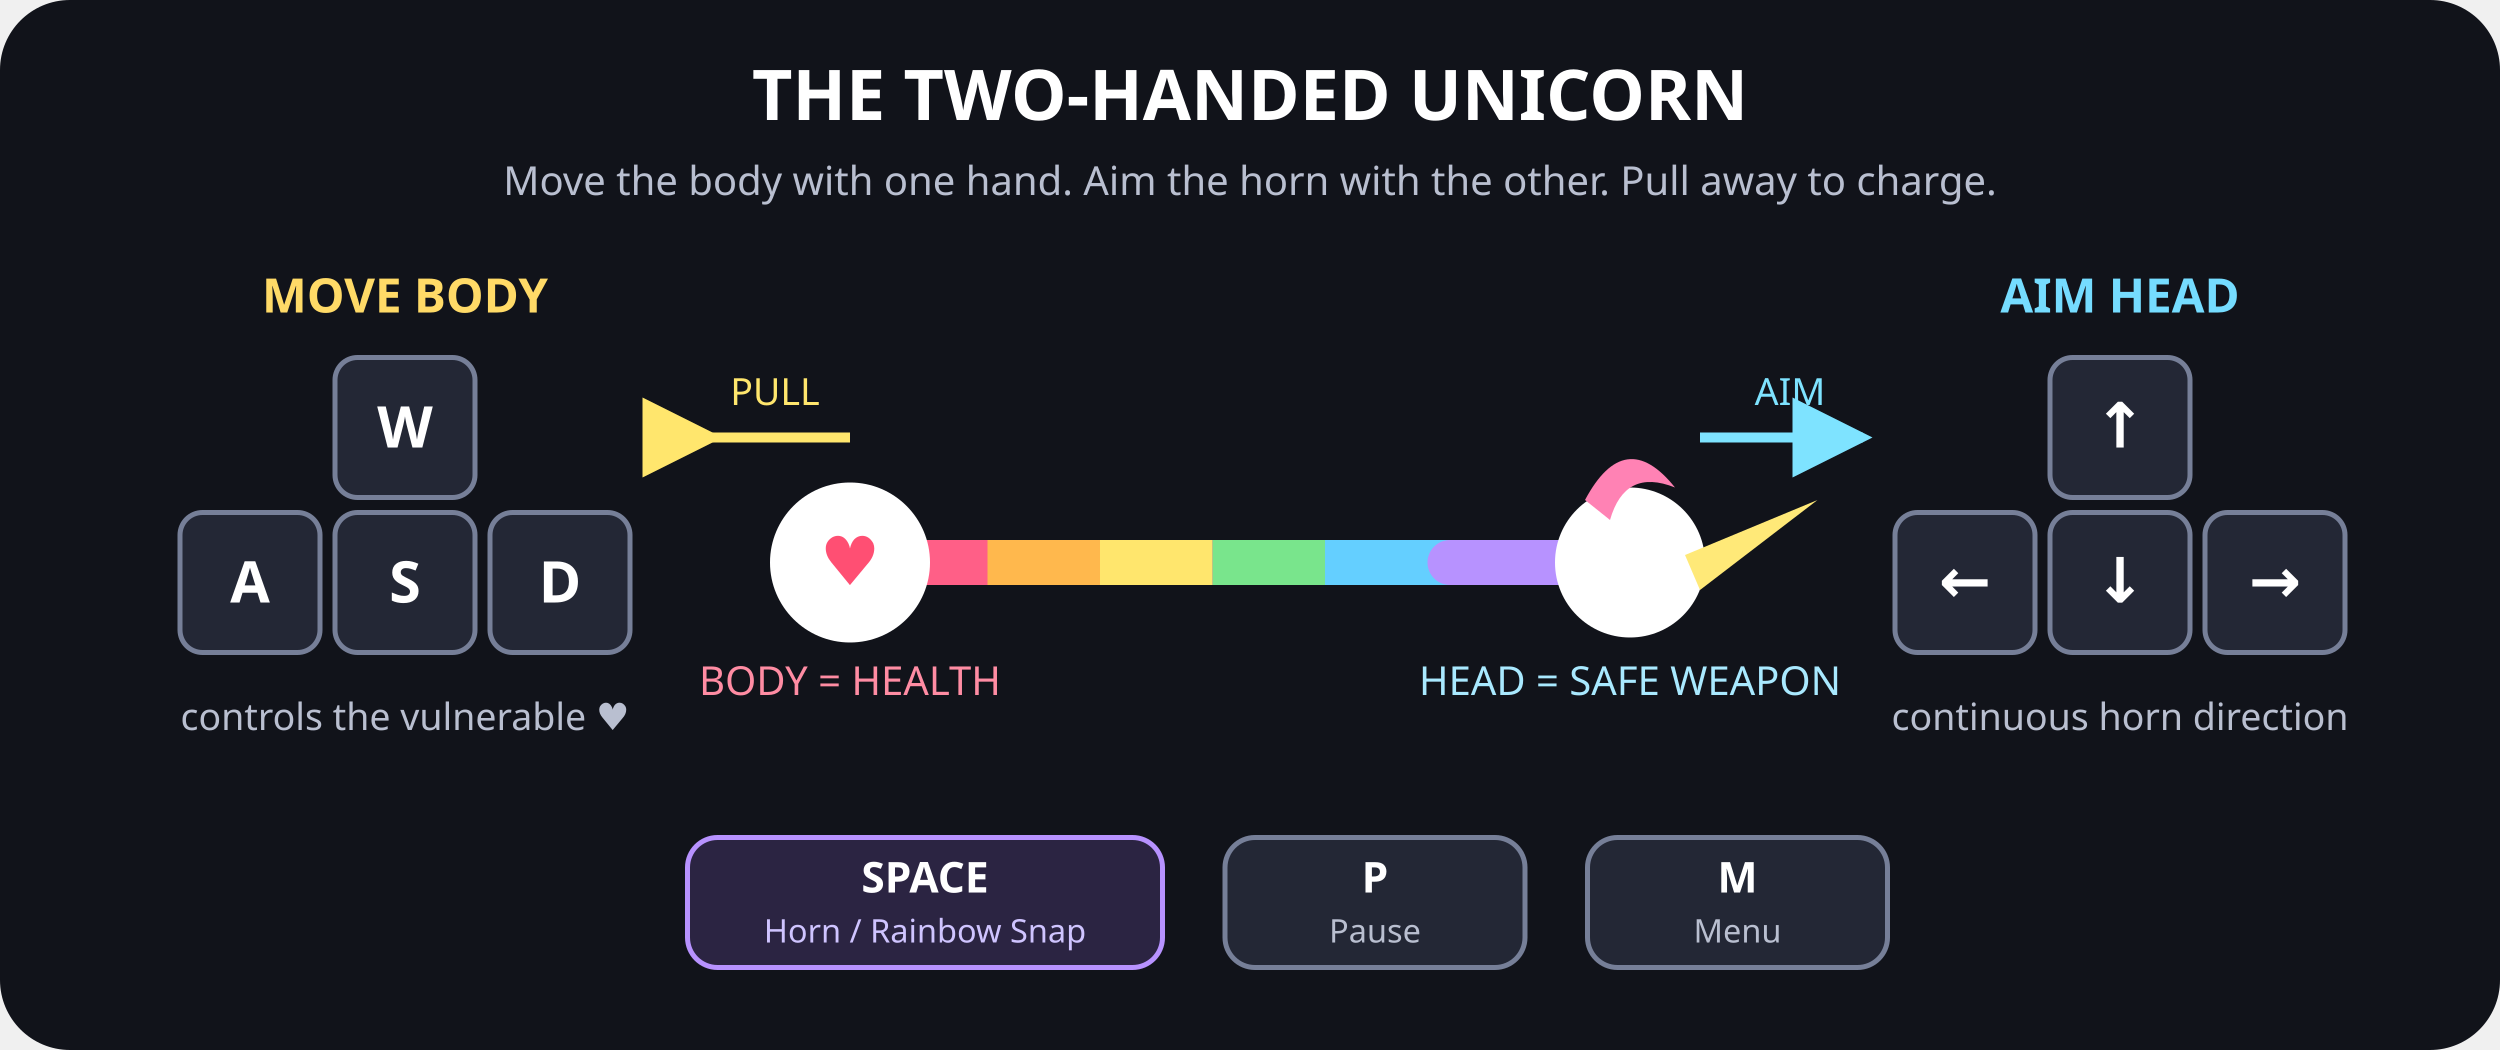
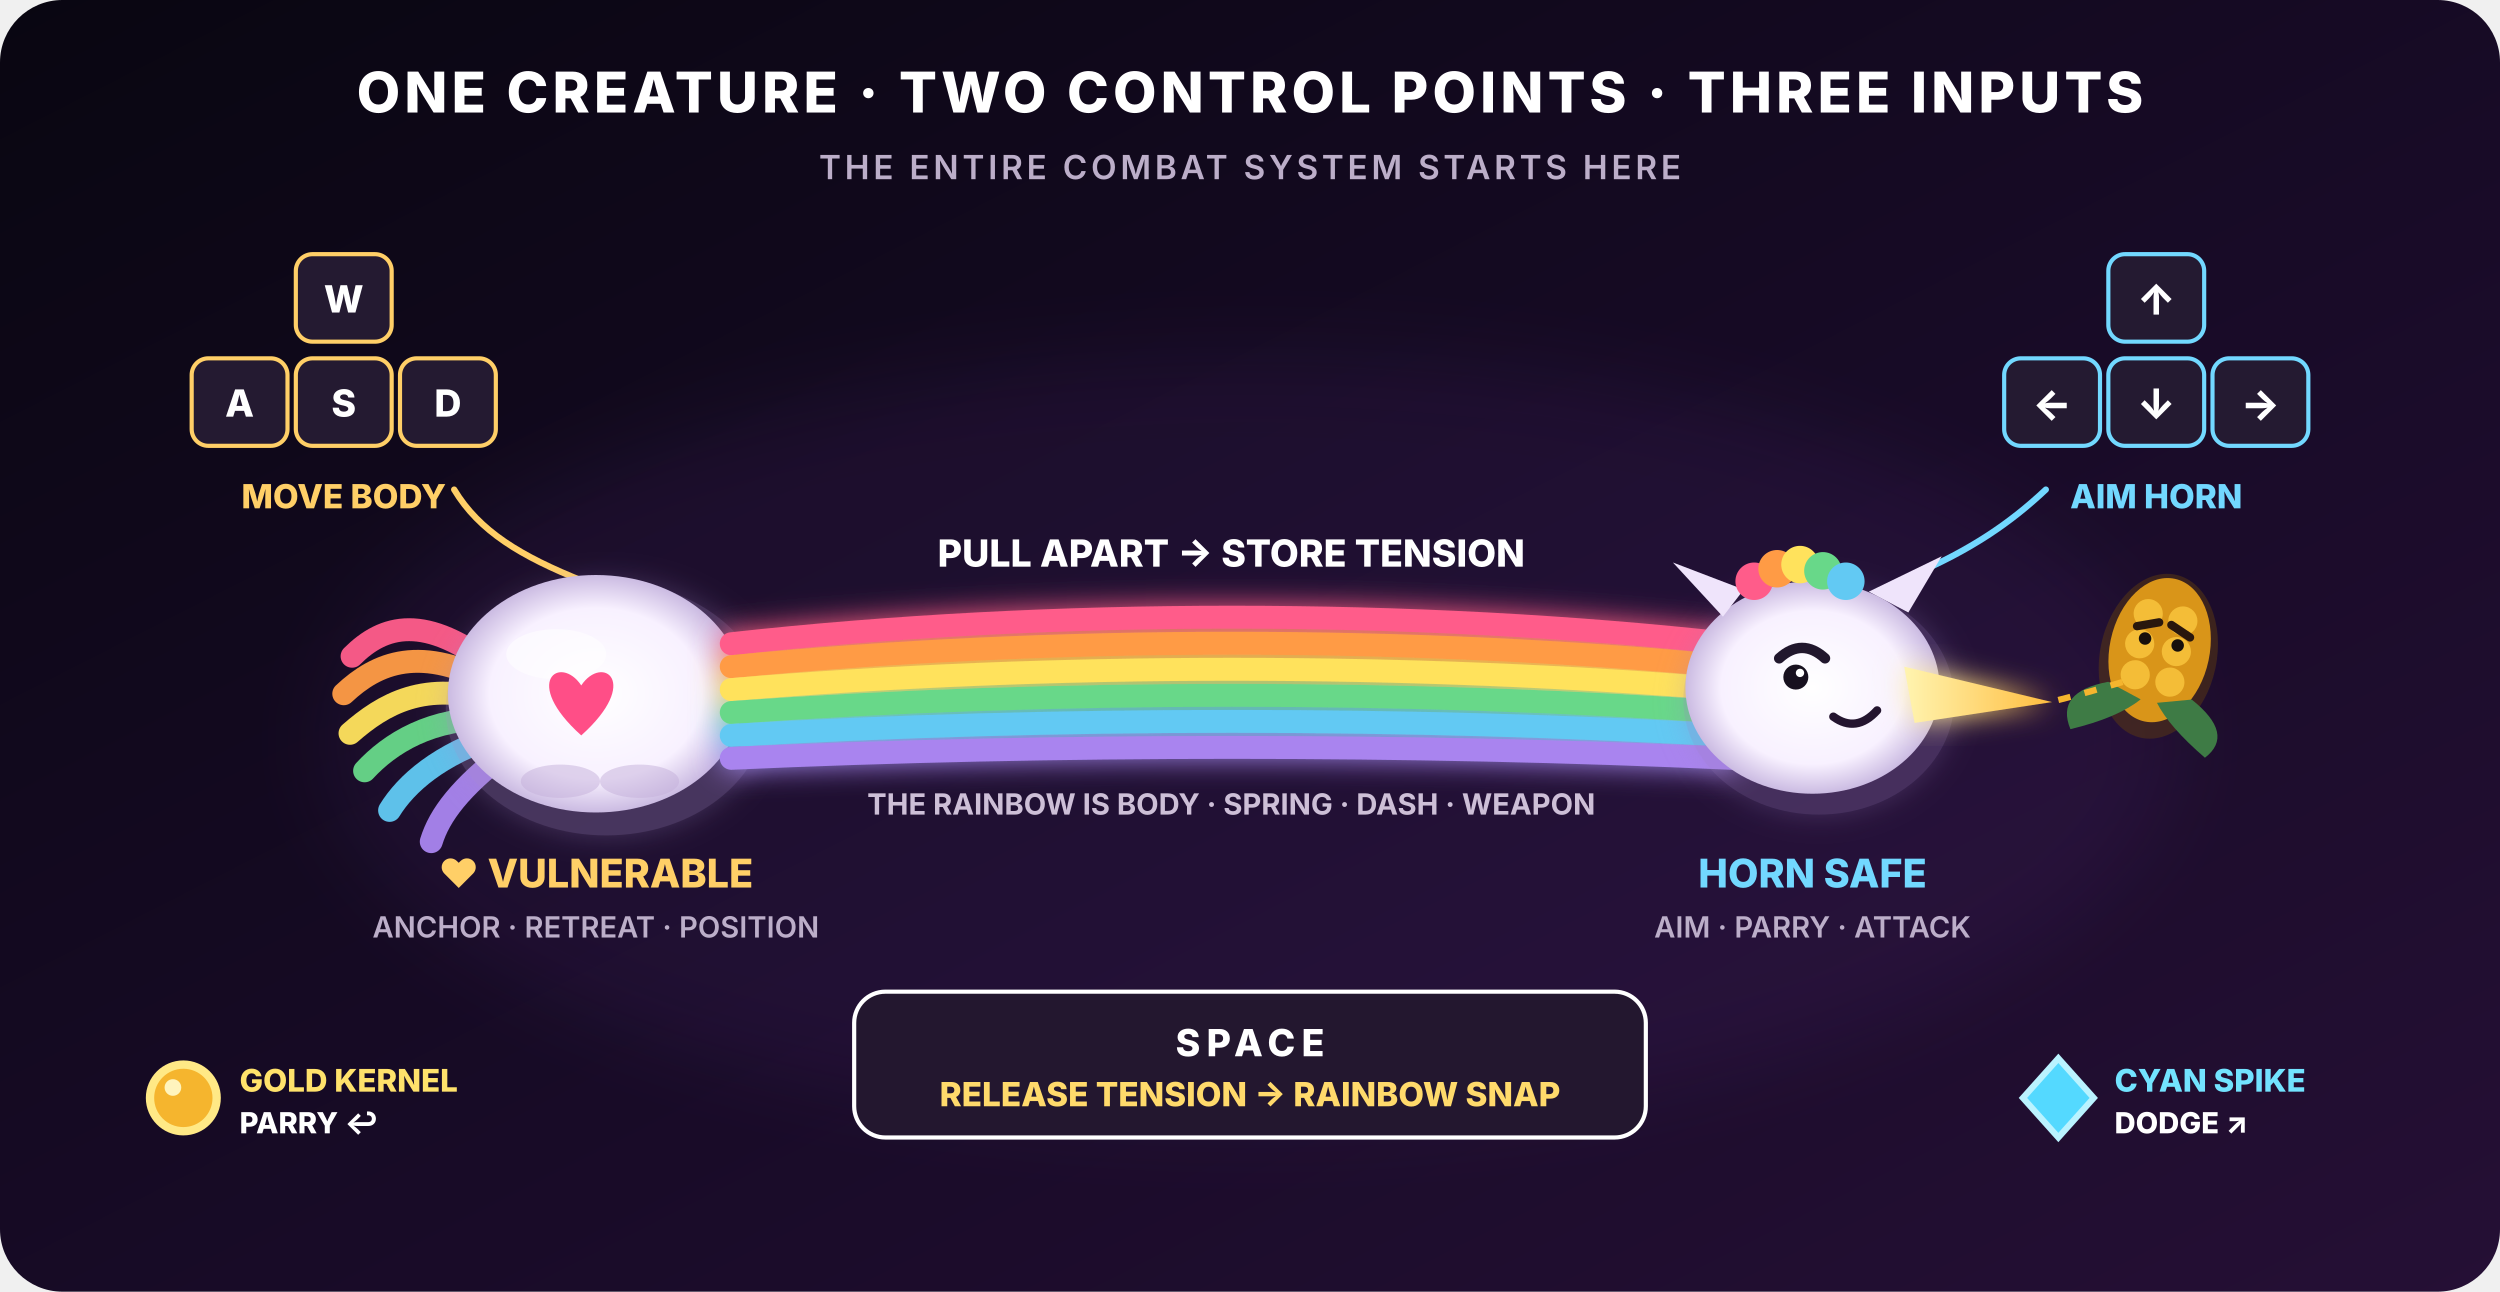
- <svg xmlns="http://www.w3.org/2000/svg" width="1000" height="420" viewBox="0 0 1000 420" role="img" aria-labelledby="title desc">
-   <rect width="1000" height="420" rx="28" fill="#11131a" />
-   <text x="500" y="48" fill="#ffffff" font-family="system-ui, sans-serif" font-size="28" font-weight="700" text-anchor="middle">THE TWO-HANDED UNICORN</text>
-   <text x="500" y="78" fill="#b9bfd0" font-family="system-ui, sans-serif" font-size="16" text-anchor="middle">Move the body with one hand. Aim the horn with the other. Pull away to charge.</text>
-   <g transform="translate(72 125)" font-family="system-ui, sans-serif" text-anchor="middle">
-     <text x="90" y="0" fill="#ffda67" font-size="19" font-weight="700">MOVE BODY</text>
-     <g fill="#232735" stroke="#767f98" stroke-width="2">
-       <rect x="62" y="18" width="56" height="56" rx="9" />
-       <rect x="0" y="80" width="56" height="56" rx="9" />
-       <rect x="62" y="80" width="56" height="56" rx="9" />
-       <rect x="124" y="80" width="56" height="56" rx="9" />
+ <svg xmlns="http://www.w3.org/2000/svg" width="1200" height="620" viewBox="0 0 1200 620" role="img" aria-labelledby="t d">
+   <defs>
+     <linearGradient id="bg" x1="0" y1="0" x2="1" y2="1">
+       <stop stop-color="#090611" />
+       <stop offset=".55" stop-color="#180b27" />
+       <stop offset="1" stop-color="#250f35" />
+     </linearGradient>
+     <radialGradient id="body">
+       <stop stop-color="#fff" />
+       <stop offset=".72" stop-color="#f8f1ff" />
+       <stop offset="1" stop-color="#cbbbe2" />
+     </radialGradient>
+     <linearGradient id="horn" x1="0" y1="0" x2="1" y2="0">
+       <stop stop-color="#fff4b0" />
+       <stop offset="1" stop-color="#ffbd3f" />
+     </linearGradient>
+     <filter id="glow" x="-40%" y="-40%" width="180%" height="180%">
+       <feGaussianBlur stdDeviation="7" result="b" />
+       <feMerge>
+         <feMergeNode in="b" />
+         <feMergeNode in="SourceGraphic" />
+       </feMerge>
+     </filter>
+     <filter id="soft">
+       <feGaussianBlur stdDeviation="18" />
+     </filter>
+   </defs>
+   <rect width="1200" height="620" rx="30" fill="url(#bg)" />
+   <ellipse cx="600" cy="355" rx="445" ry="185" fill="#8b4ac7" opacity=".08" filter="url(#soft)" />
+   <text x="600" y="54" fill="#fff" font-family="Inter,Arial,sans-serif" font-size="27" font-weight="800" text-anchor="middle" letter-spacing="2">ONE CREATURE · TWO CONTROL POINTS · THREE INPUTS</text>
+   <text x="600" y="86" fill="#bcaec9" font-family="Inter,Arial,sans-serif" font-size="16" font-weight="600" text-anchor="middle" letter-spacing="1.8">THE ENTIRE COMBAT SYSTEM STARTS HERE</text>
+   <g font-family="Inter,Arial,sans-serif" font-weight="800" text-anchor="middle">
+     <g transform="translate(92 122)">
+       <rect x="50" y="0" width="46" height="42" rx="8" fill="#241a31" stroke="#ffcf67" stroke-width="2" />
+       <text x="73" y="28" fill="#fff" font-size="18">W</text>
+       <rect x="0" y="50" width="46" height="42" rx="8" fill="#241a31" stroke="#ffcf67" stroke-width="2" />
+       <text x="23" y="78" fill="#fff" font-size="18">A</text>
+       <rect x="50" y="50" width="46" height="42" rx="8" fill="#241a31" stroke="#ffcf67" stroke-width="2" />
+       <text x="73" y="78" fill="#fff" font-size="18">S</text>
+       <rect x="100" y="50" width="46" height="42" rx="8" fill="#241a31" stroke="#ffcf67" stroke-width="2" />
+       <text x="123" y="78" fill="#fff" font-size="18">D</text>
+       <text x="73" y="122" fill="#ffcf67" font-size="16">MOVE BODY</text>
    </g>
-     <g fill="#ffffff" font-size="23" font-weight="700">
-       <text x="90" y="54">W</text>
-       <text x="28" y="116">A</text>
-       <text x="90" y="116">S</text>
-       <text x="152" y="116">D</text>
+     <g transform="translate(962 122)">
+       <rect x="50" y="0" width="46" height="42" rx="8" fill="#241a31" stroke="#72d8ff" stroke-width="2" />
+       <text x="73" y="29" fill="#fff" font-size="20">↑</text>
+       <rect x="0" y="50" width="46" height="42" rx="8" fill="#241a31" stroke="#72d8ff" stroke-width="2" />
+       <text x="23" y="79" fill="#fff" font-size="20">←</text>
+       <rect x="50" y="50" width="46" height="42" rx="8" fill="#241a31" stroke="#72d8ff" stroke-width="2" />
+       <text x="73" y="79" fill="#fff" font-size="20">↓</text>
+       <rect x="100" y="50" width="46" height="42" rx="8" fill="#241a31" stroke="#72d8ff" stroke-width="2" />
+       <text x="123" y="79" fill="#fff" font-size="20">→</text>
+       <text x="73" y="122" fill="#72d8ff" font-size="16">AIM HORN</text>
    </g>
-     <text x="90" y="167" fill="#b9bfd0" font-size="15">controls the vulnerable ♥</text>
  </g>
-   <g transform="translate(280 140)">
-     <line x1="70" y1="85" x2="360" y2="85" stroke="#ff5f87" stroke-width="18" stroke-linecap="round" />
-     <line x1="115" y1="85" x2="160" y2="85" stroke="#ffb84d" stroke-width="18" />
-     <line x1="160" y1="85" x2="205" y2="85" stroke="#ffe66d" stroke-width="18" />
-     <line x1="205" y1="85" x2="250" y2="85" stroke="#79e58c" stroke-width="18" />
-     <line x1="250" y1="85" x2="300" y2="85" stroke="#64cfff" stroke-width="18" />
-     <line x1="300" y1="85" x2="360" y2="85" stroke="#b792ff" stroke-width="18" stroke-linecap="round" />
-     <circle cx="60" cy="85" r="32" fill="#ffffff" />
-     <text x="60" y="94" fill="#ff4f73" font-family="system-ui, sans-serif" font-size="27" text-anchor="middle">♥</text>
-     <circle cx="372" cy="85" r="30" fill="#ffffff" />
-     <polygon points="394,82 447,60 400,96" fill="#ffe978" />
-     <path d="M354 60 Q370 30 390 55 Q370 47 364 68" fill="#ff82b4" />
-     <text x="60" y="138" fill="#ff8ca3" font-family="system-ui, sans-serif" font-size="16" text-anchor="middle">BODY = HEALTH</text>
-     <text x="372" y="138" fill="#a9e9ff" font-family="system-ui, sans-serif" font-size="16" text-anchor="middle">HEAD = SAFE WEAPON</text>
-     <path d="M60 35 H5" stroke="#ffe66d" stroke-width="4" marker-end="url(#arrowL)" />
-     <text x="30" y="22" fill="#ffe66d" font-family="system-ui, sans-serif" font-size="15" text-anchor="middle">PULL</text>
-     <path d="M400 35 H465" stroke="#7ee3ff" stroke-width="4" marker-end="url(#arrowR)" />
-     <text x="436" y="22" fill="#7ee3ff" font-family="system-ui, sans-serif" font-size="15" text-anchor="middle">AIM</text>
+   <path d="M218 235 C230 255 250 267 280 279" fill="none" stroke="#ffcf67" stroke-width="3" stroke-linecap="round" />
+   <path d="M982 235 C965 251 946 264 918 276" fill="none" stroke="#72d8ff" stroke-width="3" stroke-linecap="round" />
+   <g fill="none" stroke-linecap="round" stroke-width="11" opacity=".95">
+     <path d="M238 321 C204 294 184 300 169 315" stroke="#ff5c8a" />
+     <path d="M238 329 C202 309 181 318 165 333" stroke="#ff9b45" />
+     <path d="M238 337 C204 326 184 338 168 352" stroke="#ffe25c" />
+     <path d="M238 345 C207 344 187 357 175 370" stroke="#68d889" />
+     <path d="M239 353 C211 362 195 376 187 389" stroke="#62c9f3" />
+     <path d="M243 361 C221 378 211 391 207 404" stroke="#a984ef" />
  </g>
-   <g transform="translate(758 125)" font-family="system-ui, sans-serif" text-anchor="middle">
-     <text x="90" y="0" fill="#75dcff" font-size="19" font-weight="700">AIM HEAD</text>
-     <g fill="#232735" stroke="#767f98" stroke-width="2">
-       <rect x="62" y="18" width="56" height="56" rx="9" />
-       <rect x="0" y="80" width="56" height="56" rx="9" />
-       <rect x="62" y="80" width="56" height="56" rx="9" />
-       <rect x="124" y="80" width="56" height="56" rx="9" />
+   <ellipse cx="291" cy="340" rx="77" ry="61" fill="#a78dc9" opacity=".3" filter="url(#glow)" />
+   <ellipse cx="286" cy="333" rx="71" ry="57" fill="url(#body)" />
+   <ellipse cx="267" cy="314" rx="24" ry="12" fill="#fff" opacity=".55" />
+   <path d="M279 329 C269 314 250 327 279 353 C308 327 289 314 279 329Z" fill="#ff4e87" />
+   <ellipse cx="269" cy="375" rx="19" ry="8" fill="#c4afd9" opacity=".5" />
+   <ellipse cx="307" cy="375" rx="19" ry="8" fill="#c4afd9" opacity=".5" />
+   <text x="286" y="426" fill="#ffcf67" font-family="Inter,Arial,sans-serif" font-size="19" font-weight="800" text-anchor="middle">♥ VULNERABLE</text>
+   <text x="286" y="450" fill="#bcaec9" font-family="Inter,Arial,sans-serif" font-size="14" font-weight="600" text-anchor="middle">ANCHOR · RETREAT · POSITION</text>
+   <g fill="none" stroke-linecap="round" stroke-width="11" filter="url(#glow)">
+     <path d="M351 309 C505 292 678 292 831 309" stroke="#ff5c8a" />
+     <path d="M351 320 C505 305 678 305 831 320" stroke="#ff9b45" />
+     <path d="M351 331 C505 318 678 318 831 331" stroke="#ffe25c" />
+     <path d="M351 342 C505 331 678 331 831 342" stroke="#68d889" />
+     <path d="M351 353 C505 344 678 344 831 353" stroke="#62c9f3" />
+     <path d="M351 364 C505 357 678 357 831 364" stroke="#a984ef" />
+   </g>
+   <text x="591" y="272" fill="#fff" font-family="Inter,Arial,sans-serif" font-size="18" font-weight="800" text-anchor="middle">PULL APART → STORE TENSION</text>
+   <text x="591" y="391" fill="#cdbfd7" font-family="Inter,Arial,sans-serif" font-size="14" font-weight="700" text-anchor="middle">THE RAINBOW IS BODY · SPRING · DASH · WEAPON</text>
+   <ellipse cx="873" cy="336" rx="65" ry="55" fill="#9b7fc0" opacity=".28" filter="url(#glow)" />
+   <ellipse cx="870" cy="330" rx="61" ry="51" fill="url(#body)" />
+   <path d="M827 296 L803 270 L837 283Z" fill="#efe4fb" />
+   <path d="M916 294 L932 267 L897 284Z" fill="#efe4fb" />
+   <circle cx="842" cy="279" r="9" fill="#ff5c8a" />
+   <circle cx="853" cy="273" r="9" fill="#ff9b45" />
+   <circle cx="864" cy="271" r="9" fill="#ffe25c" />
+   <circle cx="875" cy="274" r="9" fill="#68d889" />
+   <circle cx="886" cy="279" r="9" fill="#62c9f3" />
+   <path d="M914 320 L985 337 L919 347Z" fill="url(#horn)" filter="url(#glow)" />
+   <path d="M854 316 Q865 306 876 316" fill="none" stroke="#21172d" stroke-width="5" stroke-linecap="round" />
+   <circle cx="862" cy="325" r="6" fill="#17101f" />
+   <circle cx="864" cy="323" r="2" fill="#fff" />
+   <path d="M880 344 Q891 352 901 341" fill="none" stroke="#24152f" stroke-width="4" stroke-linecap="round" />
+   <text x="870" y="426" fill="#72d8ff" font-family="Inter,Arial,sans-serif" font-size="19" font-weight="800" text-anchor="middle">HORN SAFE</text>
+   <text x="870" y="450" fill="#bcaec9" font-family="Inter,Arial,sans-serif" font-size="14" font-weight="600" text-anchor="middle">AIM · PARRY · ATTACK</text>
+   <g transform="translate(410 476)" font-family="Inter,Arial,sans-serif" text-anchor="middle">
+     <rect width="380" height="70" rx="15" fill="#23172f" stroke="#fff" stroke-width="2" />
+     <text x="190" y="31" fill="#fff" font-size="18" font-weight="800" letter-spacing="3">SPACE</text>
+     <text x="190" y="55" fill="#ffda6b" font-size="16" font-weight="800">RELEASE TENSION → RAINBOW SNAP</text>
+   </g>
+   <g font-family="Inter,Arial,sans-serif" font-weight="800">
+     <g transform="translate(66 505)">
+       <circle cx="22" cy="22" r="16" fill="#f5b52e" stroke="#ffe986" stroke-width="4" />
+       <circle cx="17" cy="17" r="4" fill="#fff4bd" />
+       <text x="49" y="19" fill="#ffe26b" font-size="15">GOLD KERNEL</text>
+       <text x="49" y="39" fill="#fff" font-size="14">PARRY ↩</text>
    </g>
-     <g fill="#ffffff" font-size="25" font-weight="700">
-       <text x="90" y="54">↑</text>
-       <text x="28" y="116">←</text>
-       <text x="90" y="116">↓</text>
-       <text x="152" y="116">→</text>
+     <g transform="translate(966 505)">
+       <path d="M22 3 L39 22 L22 41 L5 22Z" fill="#54d9ff" stroke="#baf3ff" stroke-width="3" />
+       <text x="49" y="19" fill="#72e3ff" font-size="15">CYAN SPIKE</text>
+       <text x="49" y="39" fill="#fff" font-size="14">DODGE ↗</text>
    </g>
-     <text x="90" y="167" fill="#b9bfd0" font-size="15">continuous horn direction</text>
  </g>
-   <g transform="translate(275 335)" font-family="system-ui, sans-serif">
-     <rect x="0" y="0" width="190" height="52" rx="12" fill="#2b2442" stroke="#b792ff" stroke-width="2" />
-     <text x="95" y="22" fill="#ffffff" font-size="17" font-weight="700" text-anchor="middle">SPACE</text>
-     <text x="95" y="42" fill="#cfc4ff" font-size="13" text-anchor="middle">Horn / Rainbow Snap</text>
-     <rect x="215" y="0" width="120" height="52" rx="12" fill="#232735" stroke="#767f98" stroke-width="2" />
-     <text x="275" y="22" fill="#ffffff" font-size="17" font-weight="700" text-anchor="middle">P</text>
-     <text x="275" y="42" fill="#b9bfd0" font-size="13" text-anchor="middle">Pause</text>
-     <rect x="360" y="0" width="120" height="52" rx="12" fill="#232735" stroke="#767f98" stroke-width="2" />
-     <text x="420" y="22" fill="#ffffff" font-size="17" font-weight="700" text-anchor="middle">M</text>
-     <text x="420" y="42" fill="#b9bfd0" font-size="13" text-anchor="middle">Menu</text>
+   <g transform="translate(1036 315) rotate(12)">
+     <ellipse cx="0" cy="0" rx="28" ry="40" fill="#5c3910" opacity=".5" />
+     <ellipse cx="0" cy="-3" rx="24" ry="35" fill="#d99519" />
+     <g fill="#f4bd37">
+       <circle cx="-9" cy="-19" r="7" />
+       <circle cx="8" cy="-19" r="7" />
+       <circle cx="-10" cy="-4" r="7" />
+       <circle cx="8" cy="-4" r="7" />
+       <circle cx="-9" cy="11" r="7" />
+       <circle cx="8" cy="11" r="7" />
+     </g>
+     <path d="M-21 17 Q-45 27 -34 43 Q-13 33 -4 22" fill="#3e7b45" />
+     <path d="M20 17 Q44 29 32 43 Q12 32 4 22" fill="#3e7b45" />
+     <path d="M-13 -12 L-3 -16 M13 -12 L3 -16" stroke="#29170d" stroke-width="4" stroke-linecap="round" />
+     <circle cx="-8" cy="-7" r="3" fill="#17100c" />
+     <circle cx="8" cy="-7" r="3" fill="#17100c" />
  </g>
-   <defs>
-     <marker id="arrowR" markerWidth="8" markerHeight="8" refX="7" refY="4" orient="auto">
-       <path d="M0,0 L8,4 L0,8 Z" fill="#7ee3ff" />
-     </marker>
-     <marker id="arrowL" markerWidth="8" markerHeight="8" refX="1" refY="4" orient="auto">
-       <path d="M8,0 L0,4 L8,8 Z" fill="#ffe66d" />
-     </marker>
-   </defs>
+   <path d="M988 336 C1000 333 1010 330 1020 327" fill="none" stroke="#f5b52e" stroke-width="3" stroke-dasharray="6 7" />
</svg>
